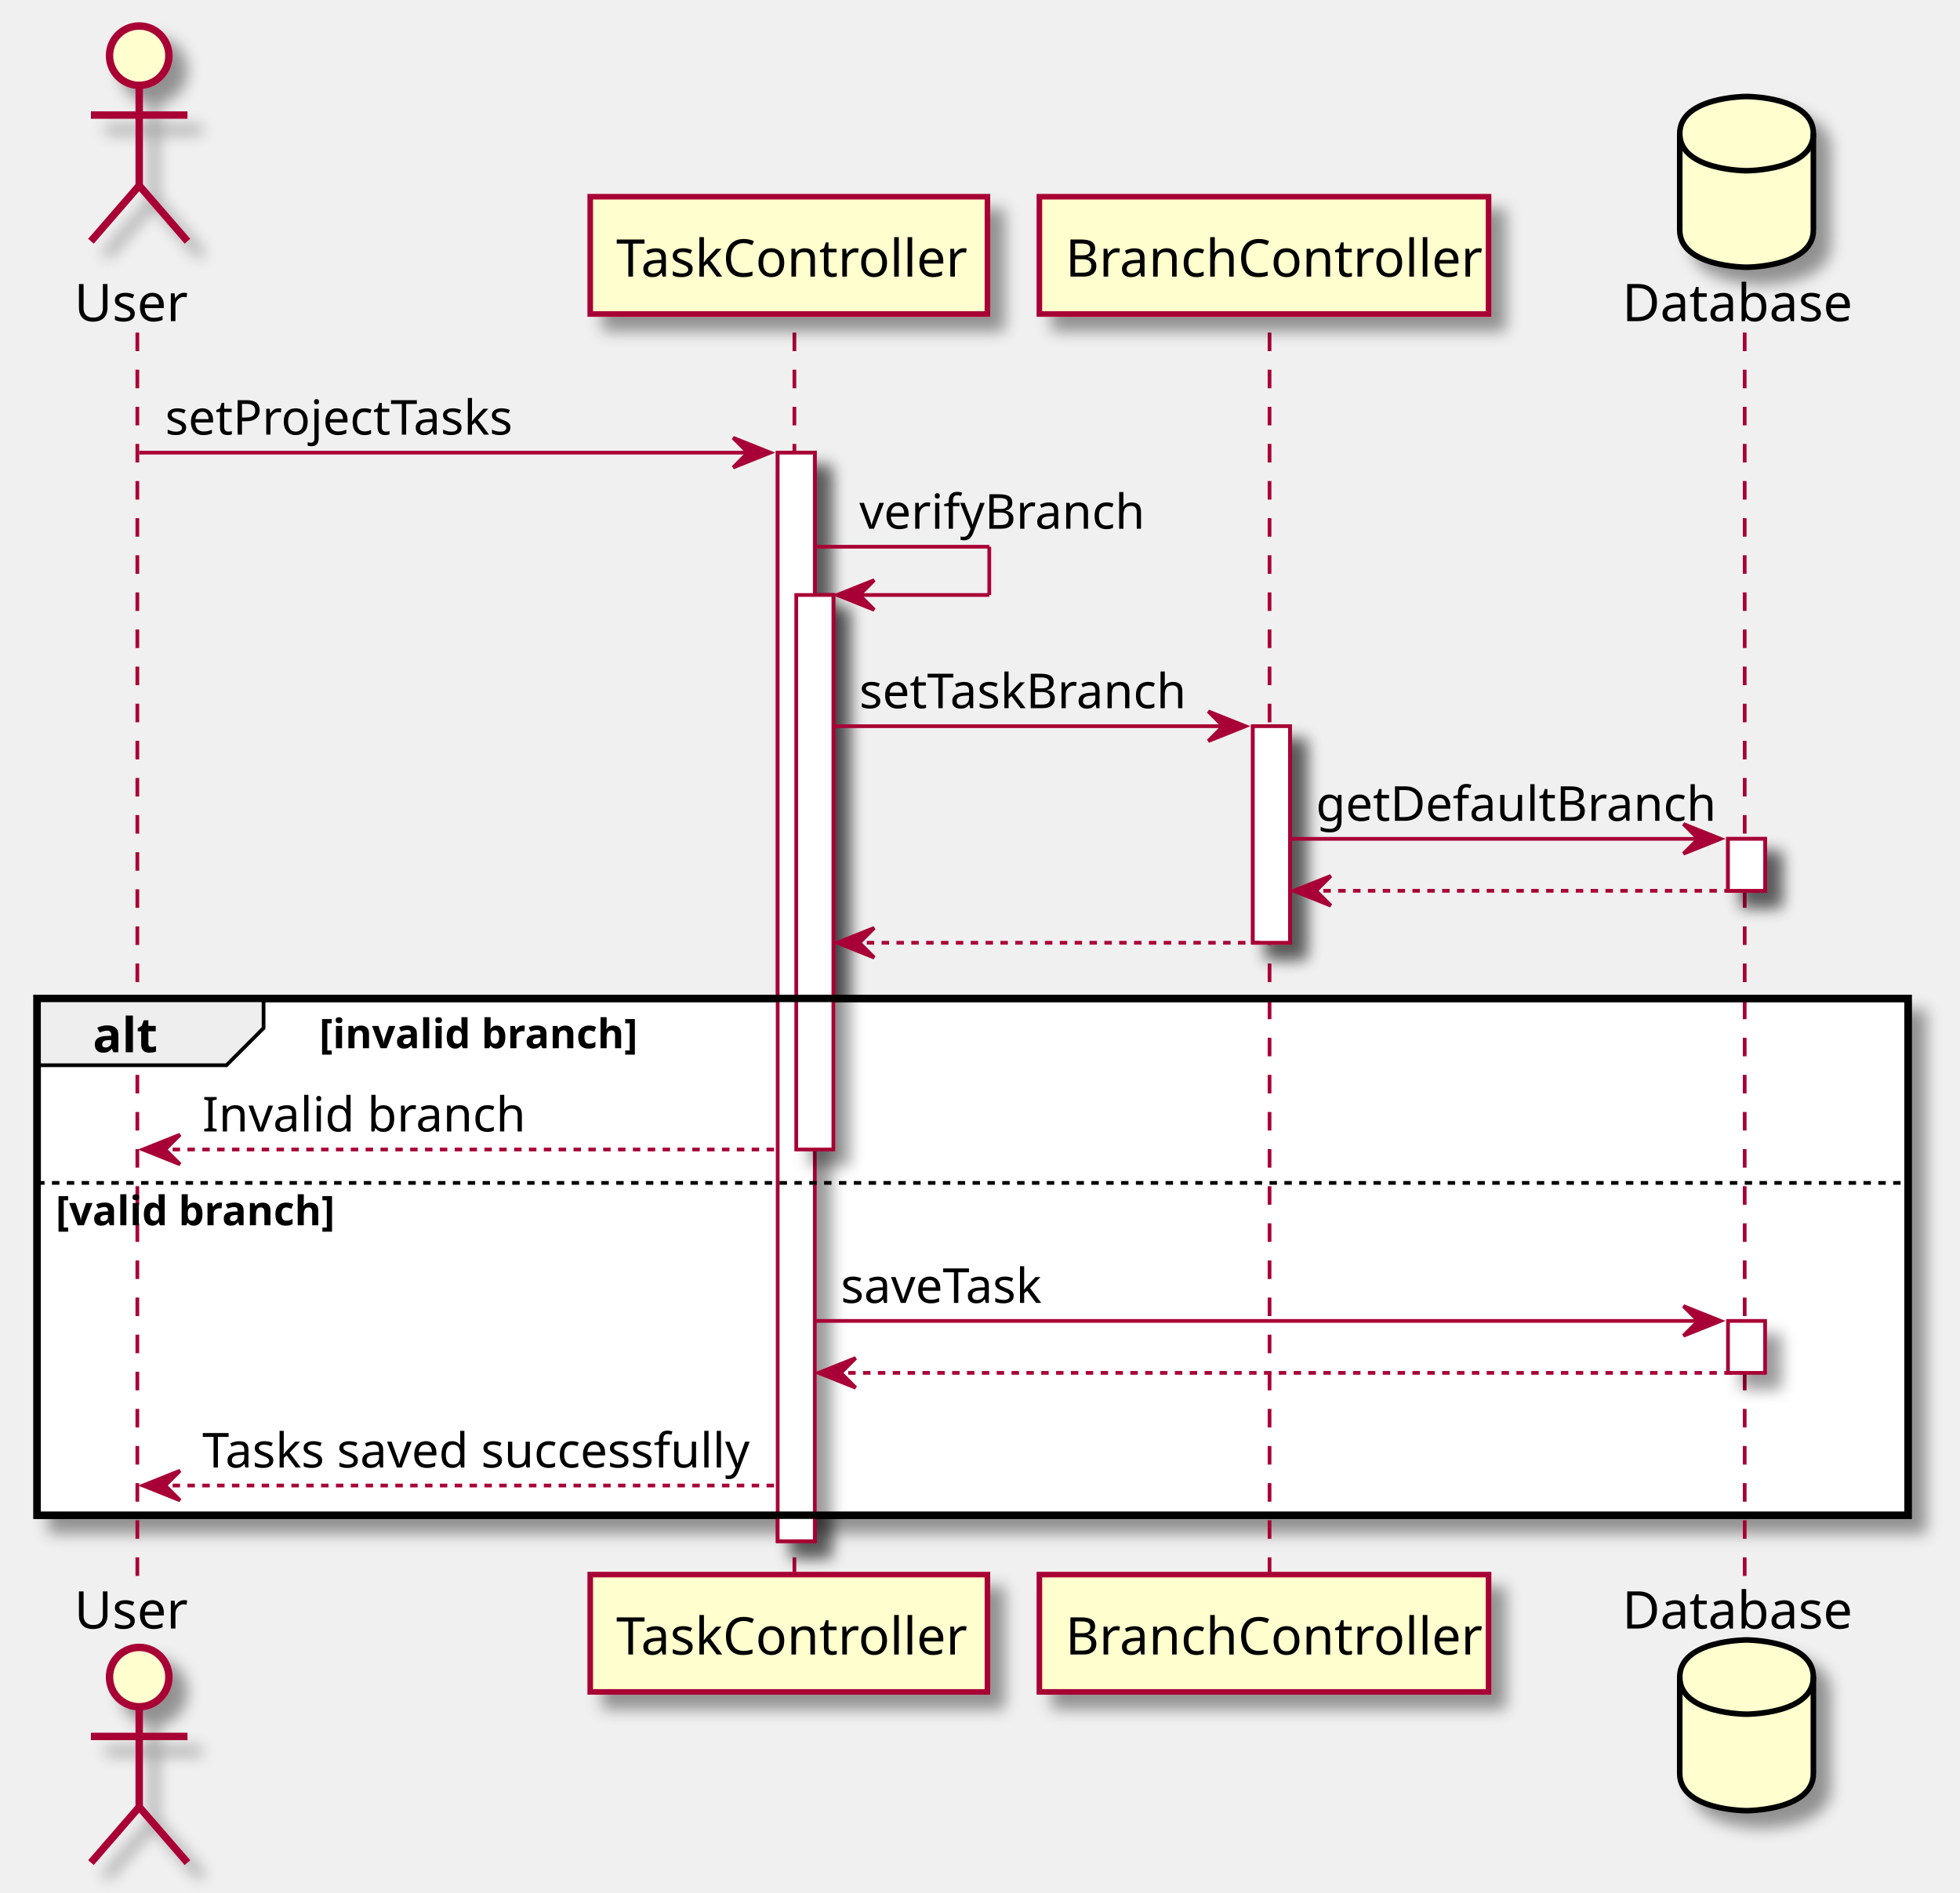
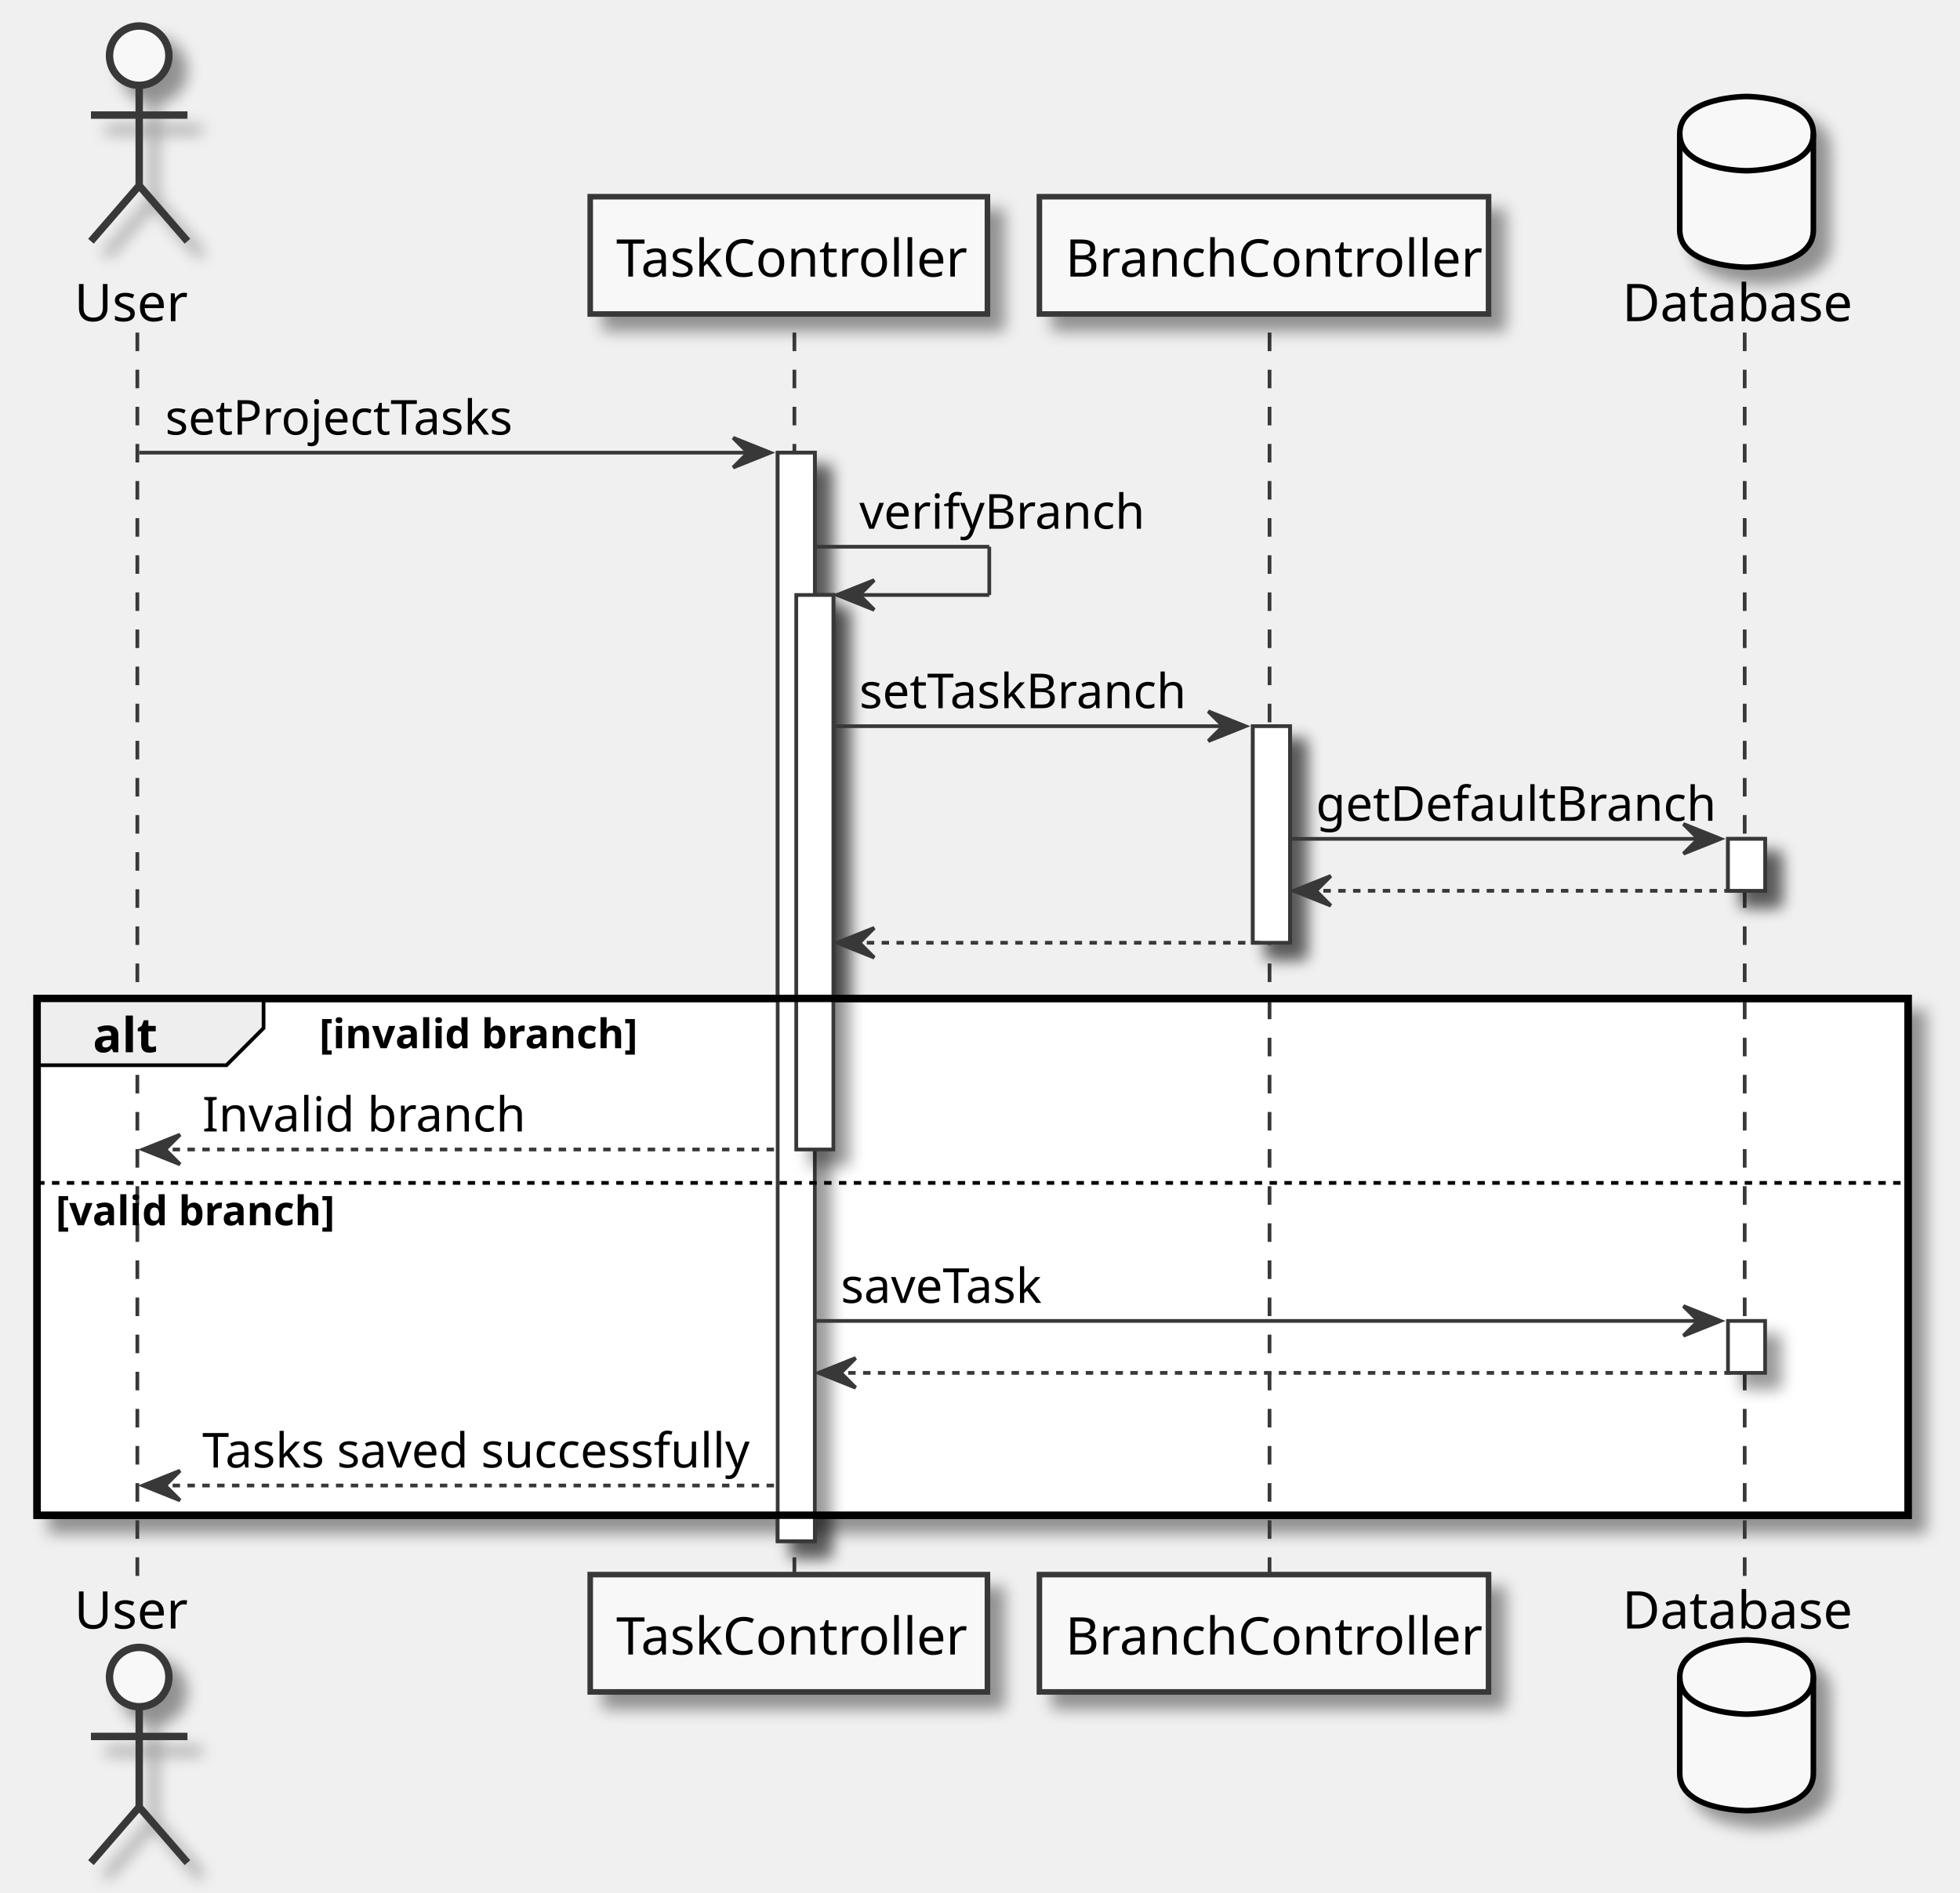
<svg xmlns="http://www.w3.org/2000/svg" contentScriptType="application/ecmascript" contentStyleType="text/css" height="510px" preserveAspectRatio="none" style="width:528px;height:510px;" version="1.1" viewBox="0 0 528 510" width="528px" zoomAndPan="magnify">
  <defs>
-     <filter height="300%" id="f27y0qe6knr76" width="300%" x="-1" y="-1">
+     <filter height="300%" id="f4y37rfvwaoo4" width="300%" x="-1" y="-1">
      <feGaussianBlur result="blurOut" stdDeviation="2.0" />
      <feColorMatrix in="blurOut" result="blurOut2" type="matrix" values="0 0 0 0 0 0 0 0 0 0 0 0 0 0 0 0 0 0 .4 0" />
      <feOffset dx="4.0" dy="4.0" in="blurOut2" result="blurOut3" />
      <feBlend in="SourceGraphic" in2="blurOut3" mode="normal" />
    </filter>
  </defs>
  <g>
-     <rect fill="#FFFFFF" filter="url(#f27y0qe6knr76)" height="293.297" style="stroke:#A80036;stroke-width:1.0;" width="10" x="209.5" y="121.961" />
-     <rect fill="#FFFFFF" filter="url(#f27y0qe6knr76)" height="149.406" style="stroke:#A80036;stroke-width:1.0;" width="10" x="214.5" y="160.312" />
-     <rect fill="#FFFFFF" filter="url(#f27y0qe6knr76)" height="58.352" style="stroke:#A80036;stroke-width:1.0;" width="10" x="337.5" y="195.664" />
-     <rect fill="#FFFFFF" filter="url(#f27y0qe6knr76)" height="14" style="stroke:#A80036;stroke-width:1.0;" width="10" x="465.5" y="226.016" />
-     <rect fill="#FFFFFF" filter="url(#f27y0qe6knr76)" height="14" style="stroke:#A80036;stroke-width:1.0;" width="10" x="465.5" y="355.906" />
-     <rect fill="#FFFFFF" filter="url(#f27y0qe6knr76)" height="139.242" style="stroke:#000000;stroke-width:2.0;" width="504" x="10" y="269.016" />
+     <rect fill="#FFFFFF" filter="url(#f4y37rfvwaoo4)" height="293.297" style="stroke:#383838;stroke-width:1.0;" width="10" x="209.5" y="121.961" />
+     <rect fill="#FFFFFF" filter="url(#f4y37rfvwaoo4)" height="149.406" style="stroke:#383838;stroke-width:1.0;" width="10" x="214.5" y="160.312" />
+     <rect fill="#FFFFFF" filter="url(#f4y37rfvwaoo4)" height="58.352" style="stroke:#383838;stroke-width:1.0;" width="10" x="337.5" y="195.664" />
+     <rect fill="#FFFFFF" filter="url(#f4y37rfvwaoo4)" height="14" style="stroke:#383838;stroke-width:1.0;" width="10" x="465.5" y="226.016" />
+     <rect fill="#FFFFFF" filter="url(#f4y37rfvwaoo4)" height="14" style="stroke:#383838;stroke-width:1.0;" width="10" x="465.5" y="355.906" />
+     <rect fill="#FFFFFF" filter="url(#f4y37rfvwaoo4)" height="139.242" style="stroke:#000000;stroke-width:2.0;" width="504" x="10" y="269.016" />
    <rect fill="#FFFFFF" height="90.539" style="stroke:none;stroke-width:1.0;" width="504" x="10" y="317.719" />
-     <line style="stroke:#A80036;stroke-width:1.0;stroke-dasharray:5.0,5.0;" x1="37" x2="37" y1="89.609" y2="425.258" />
-     <line style="stroke:#A80036;stroke-width:1.0;stroke-dasharray:5.0,5.0;" x1="214" x2="214" y1="89.609" y2="425.258" />
-     <line style="stroke:#A80036;stroke-width:1.0;stroke-dasharray:5.0,5.0;" x1="342" x2="342" y1="89.609" y2="425.258" />
-     <line style="stroke:#A80036;stroke-width:1.0;stroke-dasharray:5.0,5.0;" x1="470" x2="470" y1="89.609" y2="425.258" />
+     <line style="stroke:#383838;stroke-width:1.0;stroke-dasharray:5.0,5.0;" x1="37" x2="37" y1="89.609" y2="425.258" />
+     <line style="stroke:#383838;stroke-width:1.0;stroke-dasharray:5.0,5.0;" x1="214" x2="214" y1="89.609" y2="425.258" />
+     <line style="stroke:#383838;stroke-width:1.0;stroke-dasharray:5.0,5.0;" x1="342" x2="342" y1="89.609" y2="425.258" />
+     <line style="stroke:#383838;stroke-width:1.0;stroke-dasharray:5.0,5.0;" x1="470" x2="470" y1="89.609" y2="425.258" />
    <text fill="#000000" font-family="sans-serif" font-size="14" lengthAdjust="spacing" textLength="29" x="20" y="86.533">User</text>
-     <ellipse cx="37.5" cy="15" fill="#FEFECE" filter="url(#f27y0qe6knr76)" rx="8" ry="8" style="stroke:#A80036;stroke-width:2.0;" />
-     <path d="M37.5,23 L37.5,50 M24.5,31 L50.5,31 M37.5,50 L24.5,65 M37.5,50 L50.5,65 " fill="none" filter="url(#f27y0qe6knr76)" style="stroke:#A80036;stroke-width:2.0;" />
+     <ellipse cx="37.5" cy="15" fill="#F8F8F8" filter="url(#f4y37rfvwaoo4)" rx="8" ry="8" style="stroke:#383838;stroke-width:2.0;" />
+     <path d="M37.5,23 L37.5,50 M24.5,31 L50.5,31 M37.5,50 L24.5,65 M37.5,50 L50.5,65 " fill="none" filter="url(#f4y37rfvwaoo4)" style="stroke:#383838;stroke-width:2.0;" />
    <text fill="#000000" font-family="sans-serif" font-size="14" lengthAdjust="spacing" textLength="29" x="20" y="438.791">User</text>
-     <ellipse cx="37.5" cy="451.867" fill="#FEFECE" filter="url(#f27y0qe6knr76)" rx="8" ry="8" style="stroke:#A80036;stroke-width:2.0;" />
-     <path d="M37.5,459.867 L37.5,486.867 M24.5,467.867 L50.5,467.867 M37.5,486.867 L24.5,501.867 M37.5,486.867 L50.5,501.867 " fill="none" filter="url(#f27y0qe6knr76)" style="stroke:#A80036;stroke-width:2.0;" />
-     <rect fill="#FEFECE" filter="url(#f27y0qe6knr76)" height="31.609" style="stroke:#A80036;stroke-width:1.5;" width="107" x="159" y="53" />
+     <ellipse cx="37.5" cy="451.867" fill="#F8F8F8" filter="url(#f4y37rfvwaoo4)" rx="8" ry="8" style="stroke:#383838;stroke-width:2.0;" />
+     <path d="M37.5,459.867 L37.5,486.867 M24.5,467.867 L50.5,467.867 M37.5,486.867 L24.5,501.867 M37.5,486.867 L50.5,501.867 " fill="none" filter="url(#f4y37rfvwaoo4)" style="stroke:#383838;stroke-width:2.0;" />
+     <rect fill="#F8F8F8" filter="url(#f4y37rfvwaoo4)" height="31.609" style="stroke:#383838;stroke-width:1.5;" width="107" x="159" y="53" />
    <text fill="#000000" font-family="sans-serif" font-size="14" lengthAdjust="spacing" textLength="93" x="166" y="74.533">TaskController</text>
-     <rect fill="#FEFECE" filter="url(#f27y0qe6knr76)" height="31.609" style="stroke:#A80036;stroke-width:1.5;" width="107" x="159" y="424.258" />
+     <rect fill="#F8F8F8" filter="url(#f4y37rfvwaoo4)" height="31.609" style="stroke:#383838;stroke-width:1.5;" width="107" x="159" y="424.258" />
    <text fill="#000000" font-family="sans-serif" font-size="14" lengthAdjust="spacing" textLength="93" x="166" y="445.791">TaskController</text>
-     <rect fill="#FEFECE" filter="url(#f27y0qe6knr76)" height="31.609" style="stroke:#A80036;stroke-width:1.5;" width="121" x="280" y="53" />
+     <rect fill="#F8F8F8" filter="url(#f4y37rfvwaoo4)" height="31.609" style="stroke:#383838;stroke-width:1.5;" width="121" x="280" y="53" />
    <text fill="#000000" font-family="sans-serif" font-size="14" lengthAdjust="spacing" textLength="107" x="287" y="74.533">BranchController</text>
-     <rect fill="#FEFECE" filter="url(#f27y0qe6knr76)" height="31.609" style="stroke:#A80036;stroke-width:1.5;" width="121" x="280" y="424.258" />
+     <rect fill="#F8F8F8" filter="url(#f4y37rfvwaoo4)" height="31.609" style="stroke:#383838;stroke-width:1.5;" width="121" x="280" y="424.258" />
    <text fill="#000000" font-family="sans-serif" font-size="14" lengthAdjust="spacing" textLength="107" x="287" y="445.791">BranchController</text>
    <text fill="#000000" font-family="sans-serif" font-size="14" lengthAdjust="spacing" textLength="61" x="437" y="86.533">Database</text>
-     <path d="M452.5,36 C452.5,26 470.5,26 470.5,26 C470.5,26 488.5,26 488.5,36 L488.5,62 C488.5,72 470.5,72 470.5,72 C470.5,72 452.5,72 452.5,62 L452.5,36 " fill="#FEFECE" filter="url(#f27y0qe6knr76)" style="stroke:#000000;stroke-width:1.5;" />
+     <path d="M452.5,36 C452.5,26 470.5,26 470.5,26 C470.5,26 488.5,26 488.5,36 L488.5,62 C488.5,72 470.5,72 470.5,72 C470.5,72 452.5,72 452.5,62 L452.5,36 " fill="#F8F8F8" filter="url(#f4y37rfvwaoo4)" style="stroke:#000000;stroke-width:1.5;" />
    <path d="M452.5,36 C452.5,46 470.5,46 470.5,46 C470.5,46 488.5,46 488.5,36 " fill="none" style="stroke:#000000;stroke-width:1.5;" />
    <text fill="#000000" font-family="sans-serif" font-size="14" lengthAdjust="spacing" textLength="61" x="437" y="438.791">Database</text>
-     <path d="M452.5,451.867 C452.5,441.867 470.5,441.867 470.5,441.867 C470.5,441.867 488.5,441.867 488.5,451.867 L488.5,477.867 C488.5,487.867 470.5,487.867 470.5,487.867 C470.5,487.867 452.5,487.867 452.5,477.867 L452.5,451.867 " fill="#FEFECE" filter="url(#f27y0qe6knr76)" style="stroke:#000000;stroke-width:1.5;" />
+     <path d="M452.5,451.867 C452.5,441.867 470.5,441.867 470.5,441.867 C470.5,441.867 488.5,441.867 488.5,451.867 L488.5,477.867 C488.5,487.867 470.5,487.867 470.5,487.867 C470.5,487.867 452.5,487.867 452.5,477.867 L452.5,451.867 " fill="#F8F8F8" filter="url(#f4y37rfvwaoo4)" style="stroke:#000000;stroke-width:1.5;" />
    <path d="M452.5,451.867 C452.5,461.867 470.5,461.867 470.5,461.867 C470.5,461.867 488.5,461.867 488.5,451.867 " fill="none" style="stroke:#000000;stroke-width:1.5;" />
-     <rect fill="#FFFFFF" filter="url(#f27y0qe6knr76)" height="293.297" style="stroke:#A80036;stroke-width:1.0;" width="10" x="209.5" y="121.961" />
-     <rect fill="#FFFFFF" filter="url(#f27y0qe6knr76)" height="149.406" style="stroke:#A80036;stroke-width:1.0;" width="10" x="214.5" y="160.312" />
-     <rect fill="#FFFFFF" filter="url(#f27y0qe6knr76)" height="58.352" style="stroke:#A80036;stroke-width:1.0;" width="10" x="337.5" y="195.664" />
-     <rect fill="#FFFFFF" filter="url(#f27y0qe6knr76)" height="14" style="stroke:#A80036;stroke-width:1.0;" width="10" x="465.5" y="226.016" />
-     <rect fill="#FFFFFF" filter="url(#f27y0qe6knr76)" height="14" style="stroke:#A80036;stroke-width:1.0;" width="10" x="465.5" y="355.906" />
-     <polygon fill="#A80036" points="197.5,117.961,207.5,121.961,197.5,125.961,201.5,121.961" style="stroke:#A80036;stroke-width:1.0;" />
-     <line style="stroke:#A80036;stroke-width:1.0;" x1="37.5" x2="203.5" y1="121.961" y2="121.961" />
+     <rect fill="#FFFFFF" filter="url(#f4y37rfvwaoo4)" height="293.297" style="stroke:#383838;stroke-width:1.0;" width="10" x="209.5" y="121.961" />
+     <rect fill="#FFFFFF" filter="url(#f4y37rfvwaoo4)" height="149.406" style="stroke:#383838;stroke-width:1.0;" width="10" x="214.5" y="160.312" />
+     <rect fill="#FFFFFF" filter="url(#f4y37rfvwaoo4)" height="58.352" style="stroke:#383838;stroke-width:1.0;" width="10" x="337.5" y="195.664" />
+     <rect fill="#FFFFFF" filter="url(#f4y37rfvwaoo4)" height="14" style="stroke:#383838;stroke-width:1.0;" width="10" x="465.5" y="226.016" />
+     <rect fill="#FFFFFF" filter="url(#f4y37rfvwaoo4)" height="14" style="stroke:#383838;stroke-width:1.0;" width="10" x="465.5" y="355.906" />
+     <polygon fill="#383838" points="197.5,117.961,207.5,121.961,197.5,125.961,201.5,121.961" style="stroke:#383838;stroke-width:1.0;" />
+     <line style="stroke:#383838;stroke-width:1.0;" x1="37.5" x2="203.5" y1="121.961" y2="121.961" />
    <text fill="#000000" font-family="sans-serif" font-size="13" lengthAdjust="spacing" textLength="94" x="44.5" y="117.105">setProjectTasks</text>
-     <line style="stroke:#A80036;stroke-width:1.0;" x1="219.5" x2="266.5" y1="147.312" y2="147.312" />
-     <line style="stroke:#A80036;stroke-width:1.0;" x1="266.5" x2="266.5" y1="147.312" y2="160.312" />
-     <line style="stroke:#A80036;stroke-width:1.0;" x1="225.5" x2="266.5" y1="160.312" y2="160.312" />
-     <polygon fill="#A80036" points="235.5,156.312,225.5,160.312,235.5,164.312,231.5,160.312" style="stroke:#A80036;stroke-width:1.0;" />
+     <line style="stroke:#383838;stroke-width:1.0;" x1="219.5" x2="266.5" y1="147.312" y2="147.312" />
+     <line style="stroke:#383838;stroke-width:1.0;" x1="266.5" x2="266.5" y1="147.312" y2="160.312" />
+     <line style="stroke:#383838;stroke-width:1.0;" x1="225.5" x2="266.5" y1="160.312" y2="160.312" />
+     <polygon fill="#383838" points="235.5,156.312,225.5,160.312,235.5,164.312,231.5,160.312" style="stroke:#383838;stroke-width:1.0;" />
    <text fill="#000000" font-family="sans-serif" font-size="13" lengthAdjust="spacing" textLength="70" x="231.5" y="142.456">verifyBranch</text>
-     <polygon fill="#A80036" points="325.5,191.664,335.5,195.664,325.5,199.664,329.5,195.664" style="stroke:#A80036;stroke-width:1.0;" />
-     <line style="stroke:#A80036;stroke-width:1.0;" x1="224.5" x2="331.5" y1="195.664" y2="195.664" />
+     <polygon fill="#383838" points="325.5,191.664,335.5,195.664,325.5,199.664,329.5,195.664" style="stroke:#383838;stroke-width:1.0;" />
+     <line style="stroke:#383838;stroke-width:1.0;" x1="224.5" x2="331.5" y1="195.664" y2="195.664" />
    <text fill="#000000" font-family="sans-serif" font-size="13" lengthAdjust="spacing" textLength="87" x="231.5" y="190.808">setTaskBranch</text>
-     <polygon fill="#A80036" points="453.5,222.016,463.5,226.016,453.5,230.016,457.5,226.016" style="stroke:#A80036;stroke-width:1.0;" />
-     <line style="stroke:#A80036;stroke-width:1.0;" x1="347.5" x2="459.5" y1="226.016" y2="226.016" />
+     <polygon fill="#383838" points="453.5,222.016,463.5,226.016,453.5,230.016,457.5,226.016" style="stroke:#383838;stroke-width:1.0;" />
+     <line style="stroke:#383838;stroke-width:1.0;" x1="347.5" x2="459.5" y1="226.016" y2="226.016" />
    <text fill="#000000" font-family="sans-serif" font-size="13" lengthAdjust="spacing" textLength="99" x="354.5" y="221.159">getDefaultBranch</text>
-     <polygon fill="#A80036" points="358.5,236.016,348.5,240.016,358.5,244.016,354.5,240.016" style="stroke:#A80036;stroke-width:1.0;" />
-     <line style="stroke:#A80036;stroke-width:1.0;stroke-dasharray:2.0,2.0;" x1="352.5" x2="469.5" y1="240.016" y2="240.016" />
-     <polygon fill="#A80036" points="235.5,250.016,225.5,254.016,235.5,258.016,231.5,254.016" style="stroke:#A80036;stroke-width:1.0;" />
-     <line style="stroke:#A80036;stroke-width:1.0;stroke-dasharray:2.0,2.0;" x1="229.5" x2="341.5" y1="254.016" y2="254.016" />
+     <polygon fill="#383838" points="358.5,236.016,348.5,240.016,358.5,244.016,354.5,240.016" style="stroke:#383838;stroke-width:1.0;" />
+     <line style="stroke:#383838;stroke-width:1.0;stroke-dasharray:2.0,2.0;" x1="352.5" x2="469.5" y1="240.016" y2="240.016" />
+     <polygon fill="#383838" points="235.5,250.016,225.5,254.016,235.5,258.016,231.5,254.016" style="stroke:#383838;stroke-width:1.0;" />
+     <line style="stroke:#383838;stroke-width:1.0;stroke-dasharray:2.0,2.0;" x1="229.5" x2="341.5" y1="254.016" y2="254.016" />
    <path d="M10,269.016 L71,269.016 L71,277.016 L61,287.016 L10,287.016 L10,269.016 " fill="#EEEEEE" style="stroke:#000000;stroke-width:1.0;" />
    <rect fill="none" height="139.242" style="stroke:#000000;stroke-width:2.0;" width="504" x="10" y="269.016" />
    <text fill="#000000" font-family="sans-serif" font-size="13" font-weight="bold" lengthAdjust="spacing" textLength="16" x="25" y="283.511">alt</text>
    <text fill="#000000" font-family="sans-serif" font-size="11" font-weight="bold" lengthAdjust="spacing" textLength="84" x="86" y="282.435">[invalid branch]</text>
-     <polygon fill="#A80036" points="48.5,305.719,38.5,309.719,48.5,313.719,44.5,309.719" style="stroke:#A80036;stroke-width:1.0;" />
-     <line style="stroke:#A80036;stroke-width:1.0;stroke-dasharray:2.0,2.0;" x1="42.5" x2="208.5" y1="309.719" y2="309.719" />
+     <polygon fill="#383838" points="48.5,305.719,38.5,309.719,48.5,313.719,44.5,309.719" style="stroke:#383838;stroke-width:1.0;" />
+     <line style="stroke:#383838;stroke-width:1.0;stroke-dasharray:2.0,2.0;" x1="42.5" x2="208.5" y1="309.719" y2="309.719" />
    <text fill="#000000" font-family="sans-serif" font-size="13" lengthAdjust="spacing" textLength="78" x="54.5" y="304.862">Invalid branch</text>
    <line style="stroke:#000000;stroke-width:1.0;stroke-dasharray:2.0,2.0;" x1="10" x2="514" y1="318.719" y2="318.719" />
    <text fill="#000000" font-family="sans-serif" font-size="11" font-weight="bold" lengthAdjust="spacing" textLength="74" x="15" y="330.138">[valid branch]</text>
-     <polygon fill="#A80036" points="453.5,351.906,463.5,355.906,453.5,359.906,457.5,355.906" style="stroke:#A80036;stroke-width:1.0;" />
-     <line style="stroke:#A80036;stroke-width:1.0;" x1="219.5" x2="459.5" y1="355.906" y2="355.906" />
+     <polygon fill="#383838" points="453.5,351.906,463.5,355.906,453.5,359.906,457.5,355.906" style="stroke:#383838;stroke-width:1.0;" />
+     <line style="stroke:#383838;stroke-width:1.0;" x1="219.5" x2="459.5" y1="355.906" y2="355.906" />
    <text fill="#000000" font-family="sans-serif" font-size="13" lengthAdjust="spacing" textLength="54" x="226.5" y="351.05">saveTask</text>
-     <polygon fill="#A80036" points="230.5,365.906,220.5,369.906,230.5,373.906,226.5,369.906" style="stroke:#A80036;stroke-width:1.0;" />
-     <line style="stroke:#A80036;stroke-width:1.0;stroke-dasharray:2.0,2.0;" x1="224.5" x2="469.5" y1="369.906" y2="369.906" />
-     <polygon fill="#A80036" points="48.5,396.258,38.5,400.258,48.5,404.258,44.5,400.258" style="stroke:#A80036;stroke-width:1.0;" />
-     <line style="stroke:#A80036;stroke-width:1.0;stroke-dasharray:2.0,2.0;" x1="42.5" x2="208.5" y1="400.258" y2="400.258" />
+     <polygon fill="#383838" points="230.5,365.906,220.5,369.906,230.5,373.906,226.5,369.906" style="stroke:#383838;stroke-width:1.0;" />
+     <line style="stroke:#383838;stroke-width:1.0;stroke-dasharray:2.0,2.0;" x1="224.5" x2="469.5" y1="369.906" y2="369.906" />
+     <polygon fill="#383838" points="48.5,396.258,38.5,400.258,48.5,404.258,44.5,400.258" style="stroke:#383838;stroke-width:1.0;" />
+     <line style="stroke:#383838;stroke-width:1.0;stroke-dasharray:2.0,2.0;" x1="42.5" x2="208.5" y1="400.258" y2="400.258" />
    <text fill="#000000" font-family="sans-serif" font-size="13" lengthAdjust="spacing" textLength="148" x="54.5" y="395.401">Tasks saved successfully</text>
  </g>
</svg>
